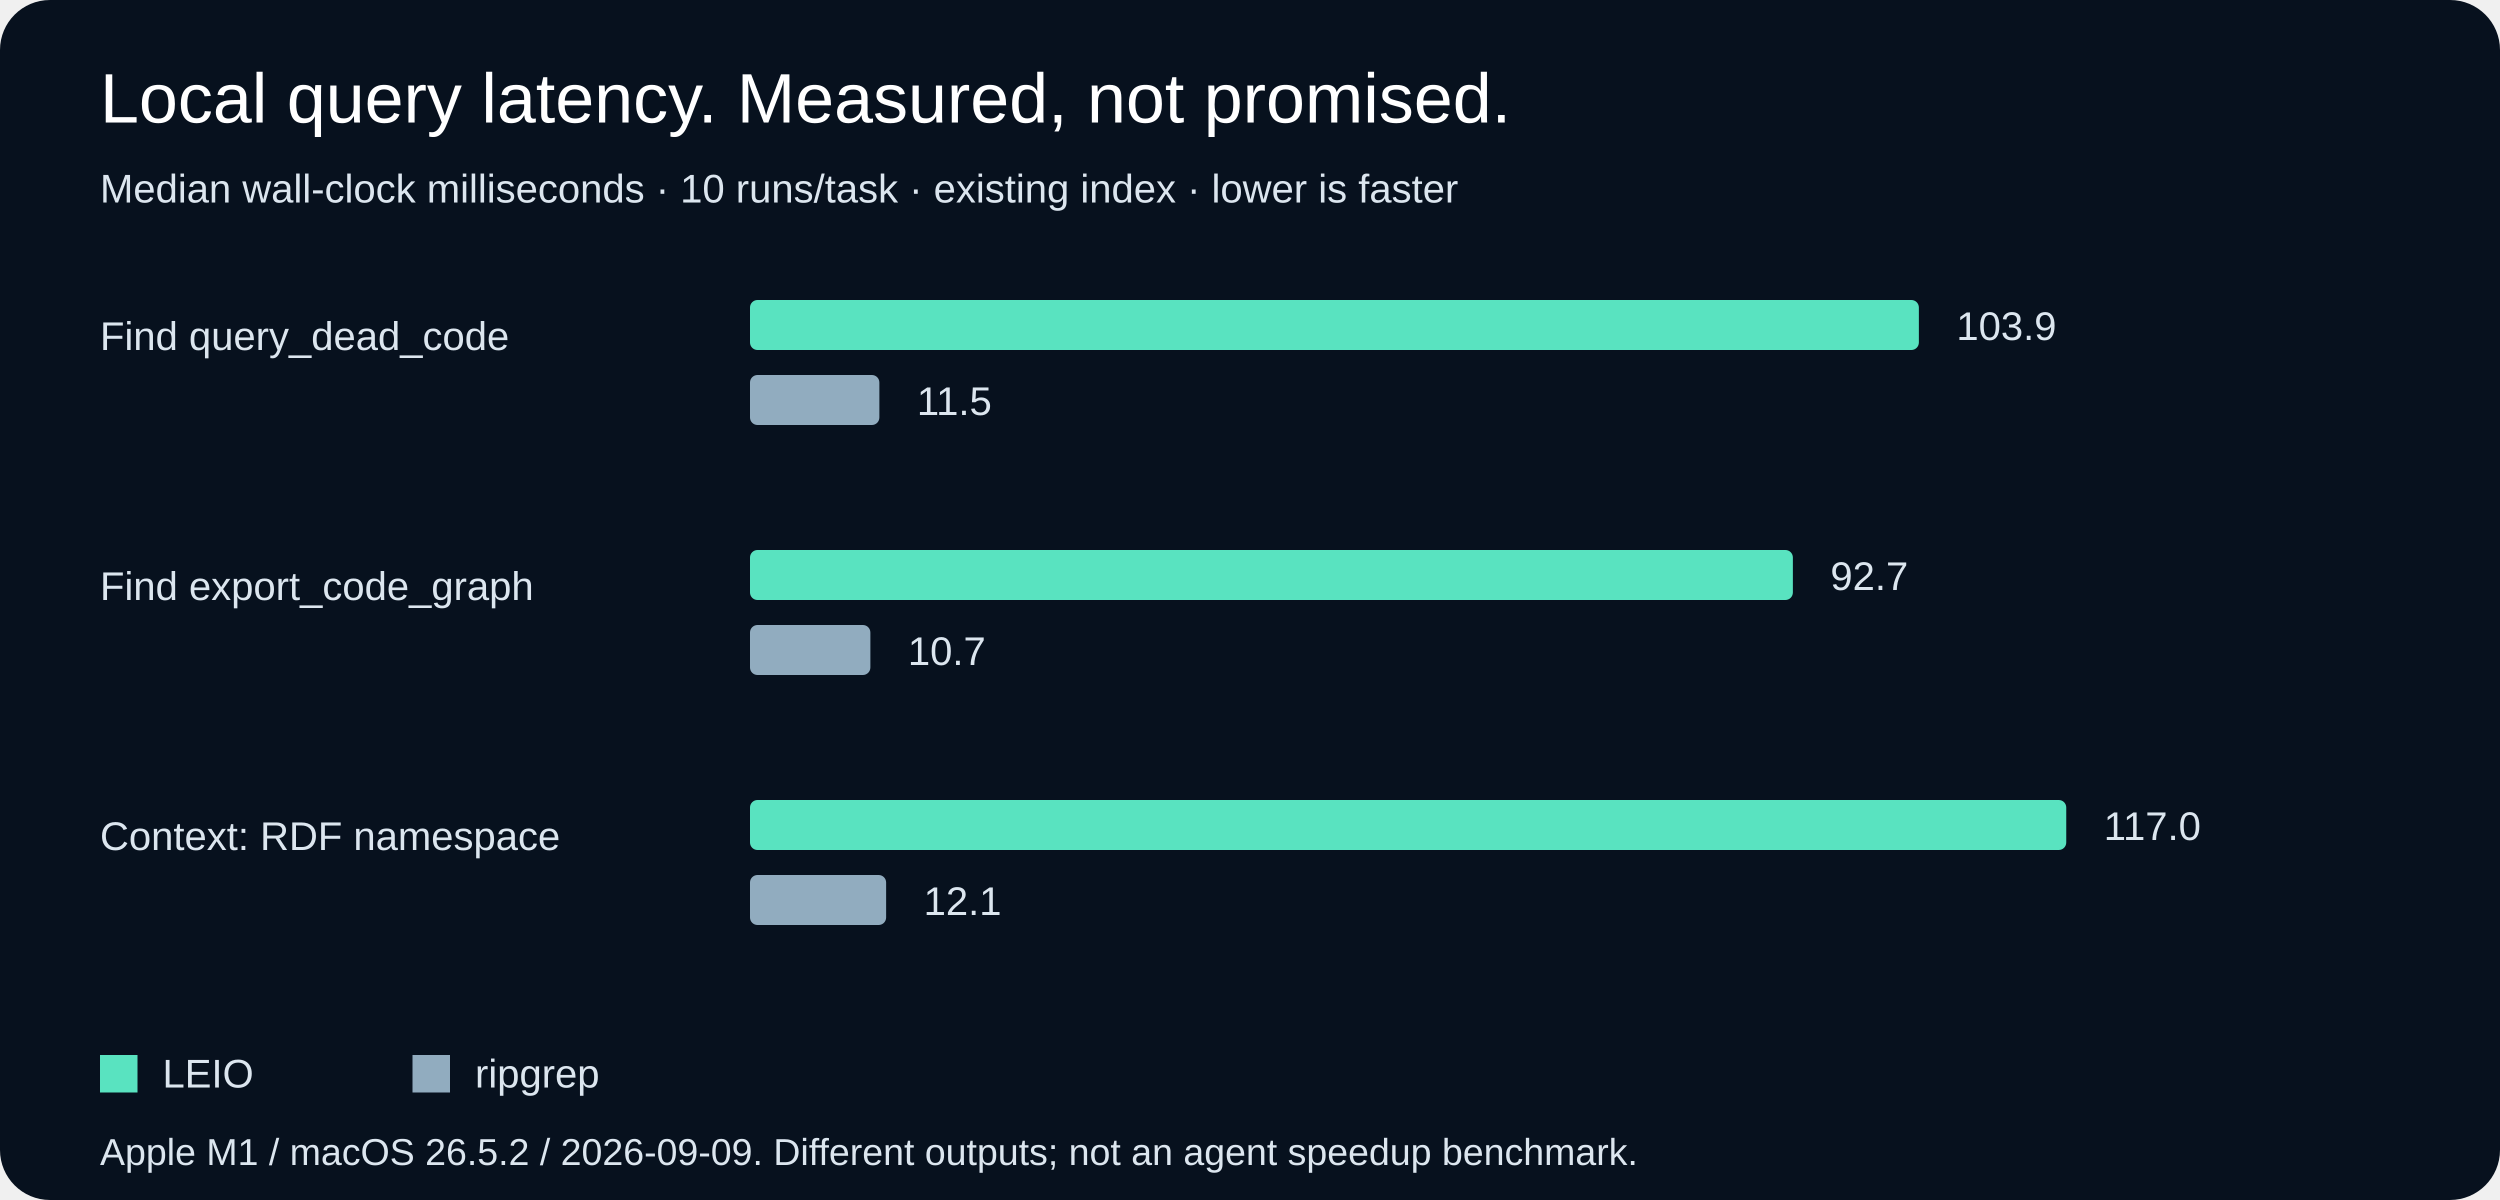
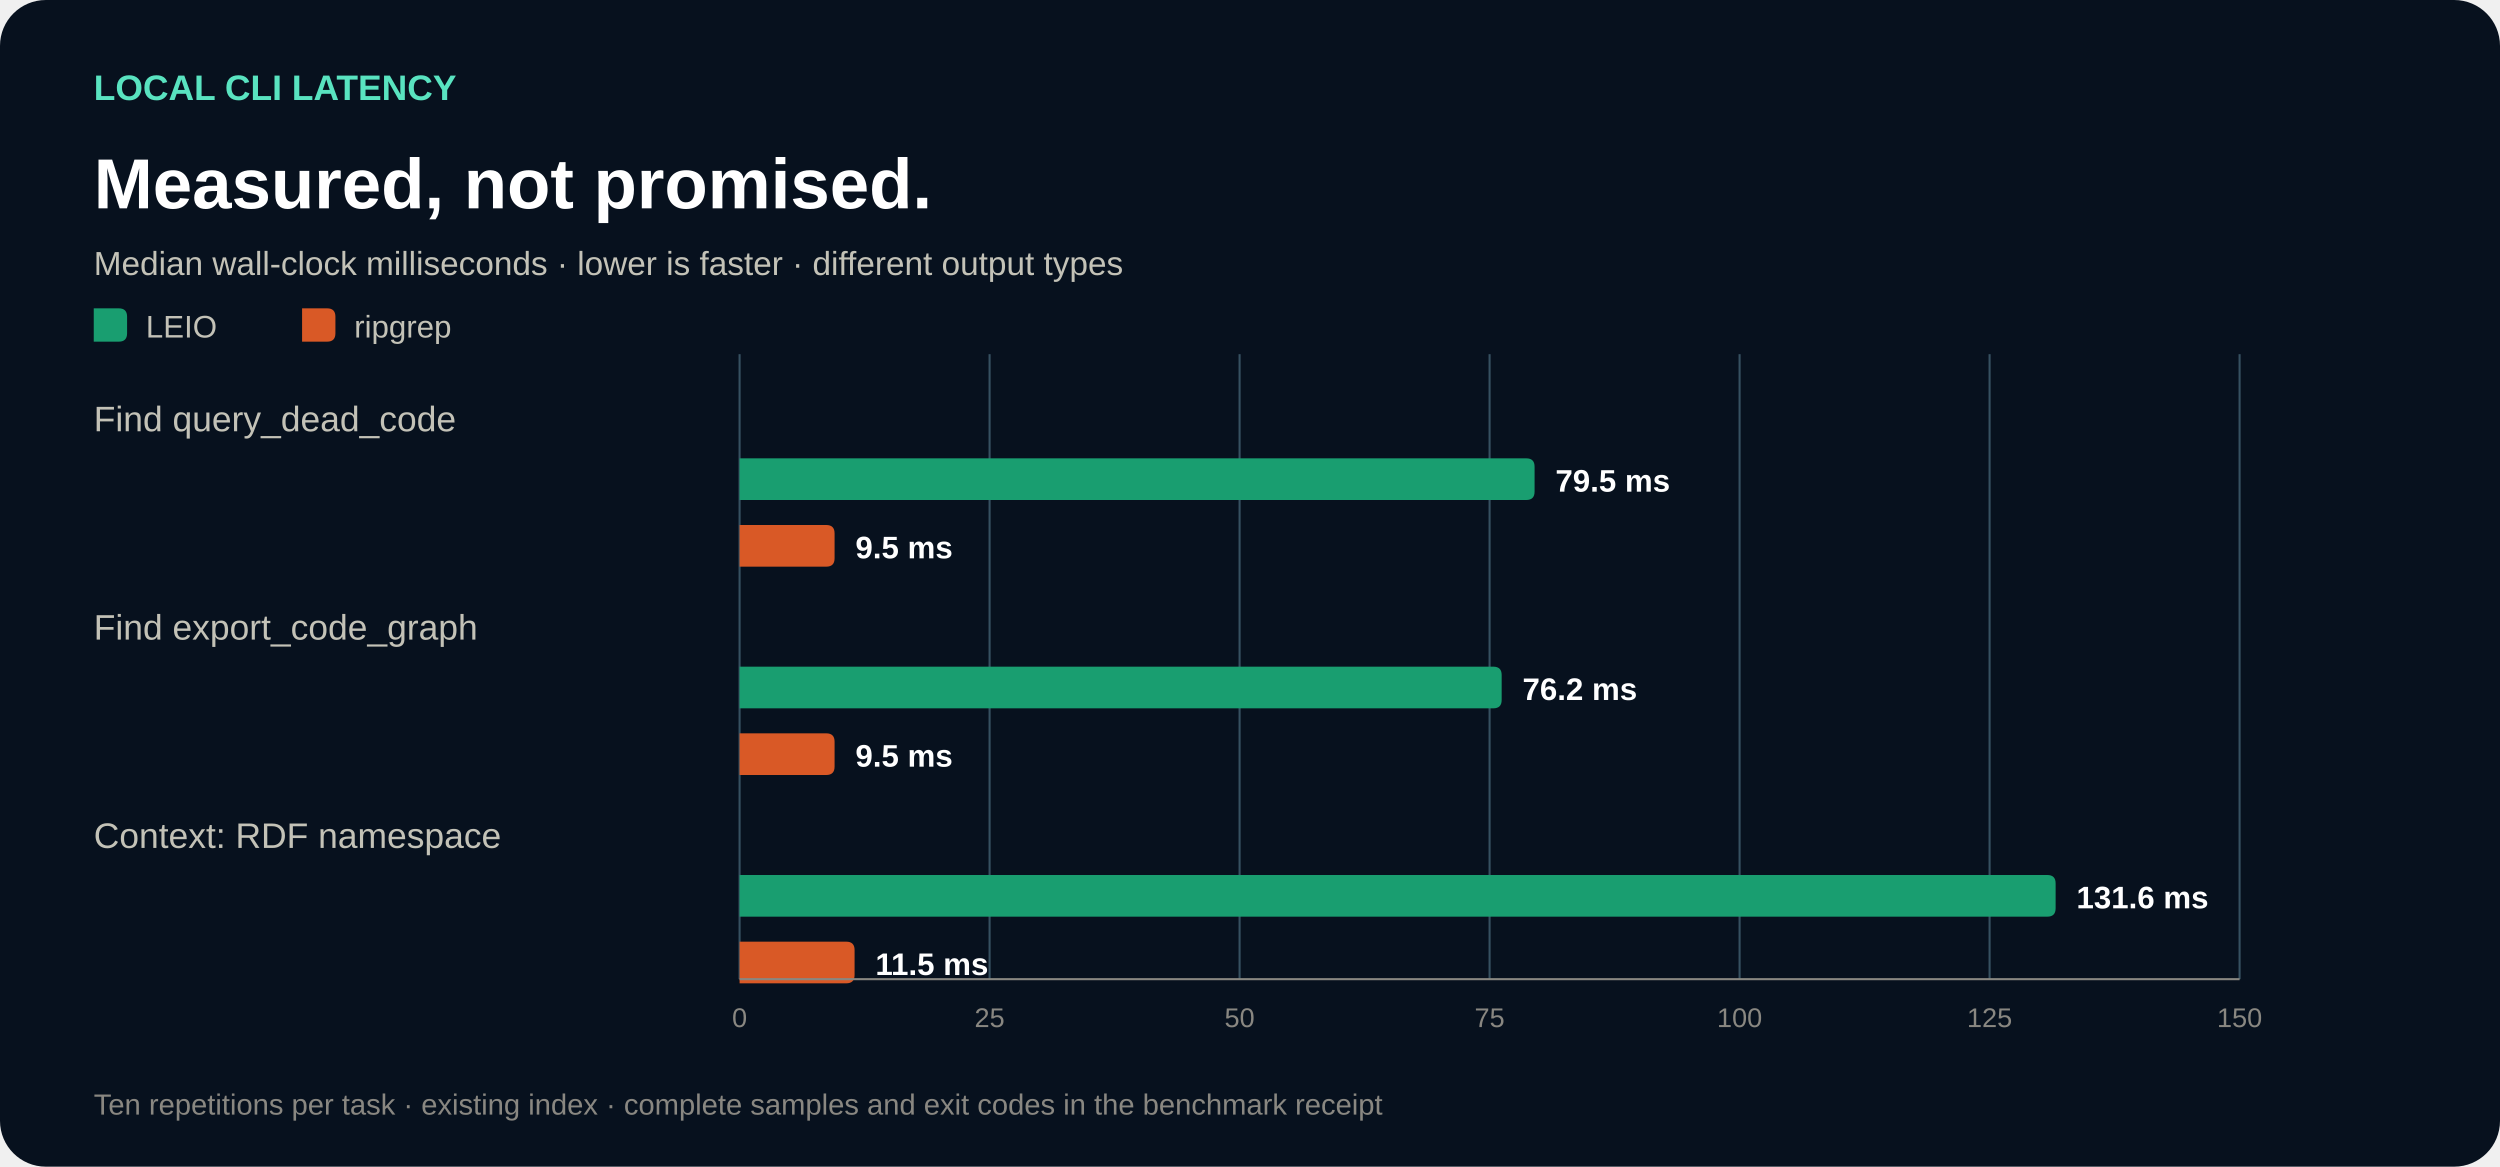
- <svg xmlns="http://www.w3.org/2000/svg" width="1000" height="480" viewBox="0 0 1000 480" role="img" aria-labelledby="title desc">
-   <rect width="1000" height="480" rx="20" fill="#07111e" />
-   <text x="40" y="49" font-family="Arial,sans-serif" font-size="28" fill="#ffffff">Local query latency. Measured, not promised.</text>
-   <text x="40" y="81" font-family="Arial,sans-serif" font-size="16" fill="#dce6ef">Median wall-clock milliseconds · 10 runs/task · existing index · lower is faster</text>
-   <text x="40" y="140" font-family="Arial,sans-serif" font-size="16" fill="#dce6ef">Find query_dead_code</text>
-   <rect x="300" y="120" width="467.55" height="20" rx="3" fill="#59e3c0" />
-   <text x="782.55" y="136" font-family="Arial,sans-serif" font-size="16" fill="#dce6ef">103.9</text>
-   <rect x="300" y="150" width="51.75" height="20" rx="3" fill="#91acbf" />
-   <text x="366.75" y="166" font-family="Arial,sans-serif" font-size="16" fill="#dce6ef">11.5</text>
-   <text x="40" y="240" font-family="Arial,sans-serif" font-size="16" fill="#dce6ef">Find export_code_graph</text>
-   <rect x="300" y="220" width="417.15" height="20" rx="3" fill="#59e3c0" />
-   <text x="732.15" y="236" font-family="Arial,sans-serif" font-size="16" fill="#dce6ef">92.7</text>
-   <rect x="300" y="250" width="48.15" height="20" rx="3" fill="#91acbf" />
-   <text x="363.15" y="266" font-family="Arial,sans-serif" font-size="16" fill="#dce6ef">10.7</text>
-   <text x="40" y="340" font-family="Arial,sans-serif" font-size="16" fill="#dce6ef">Context: RDF namespace</text>
-   <rect x="300" y="320" width="526.5" height="20" rx="3" fill="#59e3c0" />
-   <text x="841.5" y="336" font-family="Arial,sans-serif" font-size="16" fill="#dce6ef">117.0</text>
-   <rect x="300" y="350" width="54.45" height="20" rx="3" fill="#91acbf" />
-   <text x="369.45" y="366" font-family="Arial,sans-serif" font-size="16" fill="#dce6ef">12.1</text>
-   <rect x="40" y="422" width="15" height="15" fill="#59e3c0" />
-   <rect x="165" y="422" width="15" height="15" fill="#91acbf" />
-   <text x="65" y="435" font-family="Arial,sans-serif" font-size="16" fill="#dce6ef">LEIO</text>
-   <text x="190" y="435" font-family="Arial,sans-serif" font-size="16" fill="#dce6ef">ripgrep</text>
-   <text x="40" y="466" font-family="Arial,sans-serif" font-size="15" fill="#dce6ef">Apple M1 / macOS 26.5.2 / 2026-09-09. Different outputs; not an agent speedup benchmark.</text>
+ <svg xmlns="http://www.w3.org/2000/svg" width="1200" height="560" viewBox="0 0 1200 560" role="img" aria-labelledby="title desc">
+   <rect width="1200" height="560" rx="22" fill="#07111e" />
+   <text x="45" y="48" font-family="Arial,sans-serif" font-size="17" font-weight="700" fill="#59e3c0">LOCAL CLI LATENCY</text>
+   <text x="45" y="100" font-family="Arial,sans-serif" font-size="34" font-weight="700" fill="#ffffff">Measured, not promised.</text>
+   <text x="45" y="132" font-family="Arial,sans-serif" font-size="16" fill="#c3c2b7">Median wall-clock milliseconds · lower is faster · different output types</text>
+   <path d="M45.0 148.0 H57.0 Q61.0 148.0 61.0 152.0 V160.0 Q61.0 164.0 57.0 164.0 H45.0 Z" fill="#199e70" />
+   <text x="70" y="162" font-family="Arial,sans-serif" font-size="15" fill="#c3c2b7">LEIO</text>
+   <path d="M145.0 148.0 H157.0 Q161.0 148.0 161.0 152.0 V160.0 Q161.0 164.0 157.0 164.0 H145.0 Z" fill="#d95926" />
+   <text x="170" y="162" font-family="Arial,sans-serif" font-size="15" fill="#c3c2b7">ripgrep</text>
+   <line x1="355.0" y1="170" x2="355.0" y2="470" stroke="#365161" stroke-width="1" />
+   <text x="355.0" y="493" text-anchor="middle" font-family="Arial,sans-serif" font-size="13" fill="#898781">0</text>
+   <line x1="475.0" y1="170" x2="475.0" y2="470" stroke="#365161" stroke-width="1" />
+   <text x="475.0" y="493" text-anchor="middle" font-family="Arial,sans-serif" font-size="13" fill="#898781">25</text>
+   <line x1="595.0" y1="170" x2="595.0" y2="470" stroke="#365161" stroke-width="1" />
+   <text x="595.0" y="493" text-anchor="middle" font-family="Arial,sans-serif" font-size="13" fill="#898781">50</text>
+   <line x1="715.0" y1="170" x2="715.0" y2="470" stroke="#365161" stroke-width="1" />
+   <text x="715.0" y="493" text-anchor="middle" font-family="Arial,sans-serif" font-size="13" fill="#898781">75</text>
+   <line x1="835.0" y1="170" x2="835.0" y2="470" stroke="#365161" stroke-width="1" />
+   <text x="835.0" y="493" text-anchor="middle" font-family="Arial,sans-serif" font-size="13" fill="#898781">100</text>
+   <line x1="955.0" y1="170" x2="955.0" y2="470" stroke="#365161" stroke-width="1" />
+   <text x="955.0" y="493" text-anchor="middle" font-family="Arial,sans-serif" font-size="13" fill="#898781">125</text>
+   <line x1="1075.0" y1="170" x2="1075.0" y2="470" stroke="#365161" stroke-width="1" />
+   <text x="1075.0" y="493" text-anchor="middle" font-family="Arial,sans-serif" font-size="13" fill="#898781">150</text>
+   <text x="45" y="207" font-family="Arial,sans-serif" font-size="17" fill="#c3c2b7">Find query_dead_code</text>
+   <path d="M355.0 220.0 H732.6 Q736.6 220.0 736.6 224.0 V236.0 Q736.6 240.0 732.6 240.0 H355.0 Z" fill="#199e70" />
+   <text x="746.6" y="236.0" font-family="Arial,sans-serif" font-size="15" font-weight="700" fill="#ffffff">79.5 ms</text>
+   <path d="M355.0 252.0 H396.6 Q400.6 252.0 400.6 256.0 V268.0 Q400.6 272.0 396.6 272.0 H355.0 Z" fill="#d95926" />
+   <text x="410.6" y="268.0" font-family="Arial,sans-serif" font-size="15" font-weight="700" fill="#ffffff">9.5 ms</text>
+   <text x="45" y="307" font-family="Arial,sans-serif" font-size="17" fill="#c3c2b7">Find export_code_graph</text>
+   <path d="M355.0 320.0 H716.8 Q720.8 320.0 720.8 324.0 V336.0 Q720.8 340.0 716.8 340.0 H355.0 Z" fill="#199e70" />
+   <text x="730.8" y="336.0" font-family="Arial,sans-serif" font-size="15" font-weight="700" fill="#ffffff">76.2 ms</text>
+   <path d="M355.0 352.0 H396.6 Q400.6 352.0 400.6 356.0 V368.0 Q400.6 372.0 396.6 372.0 H355.0 Z" fill="#d95926" />
+   <text x="410.6" y="368.0" font-family="Arial,sans-serif" font-size="15" font-weight="700" fill="#ffffff">9.5 ms</text>
+   <text x="45" y="407" font-family="Arial,sans-serif" font-size="17" fill="#c3c2b7">Context: RDF namespace</text>
+   <path d="M355.0 420.0 H982.7 Q986.7 420.0 986.7 424.0 V436.0 Q986.7 440.0 982.7 440.0 H355.0 Z" fill="#199e70" />
+   <text x="996.7" y="436.0" font-family="Arial,sans-serif" font-size="15" font-weight="700" fill="#ffffff">131.6 ms</text>
+   <path d="M355.0 452.0 H406.2 Q410.2 452.0 410.2 456.0 V468.0 Q410.2 472.0 406.2 472.0 H355.0 Z" fill="#d95926" />
+   <text x="420.2" y="468.0" font-family="Arial,sans-serif" font-size="15" font-weight="700" fill="#ffffff">11.5 ms</text>
+   <line x1="355" y1="470" x2="1075" y2="470" stroke="#898781" stroke-width="1" />
+   <text x="45" y="535" font-family="Arial,sans-serif" font-size="14" fill="#898781">Ten repetitions per task · existing index · complete samples and exit codes in the benchmark receipt</text>
</svg>
